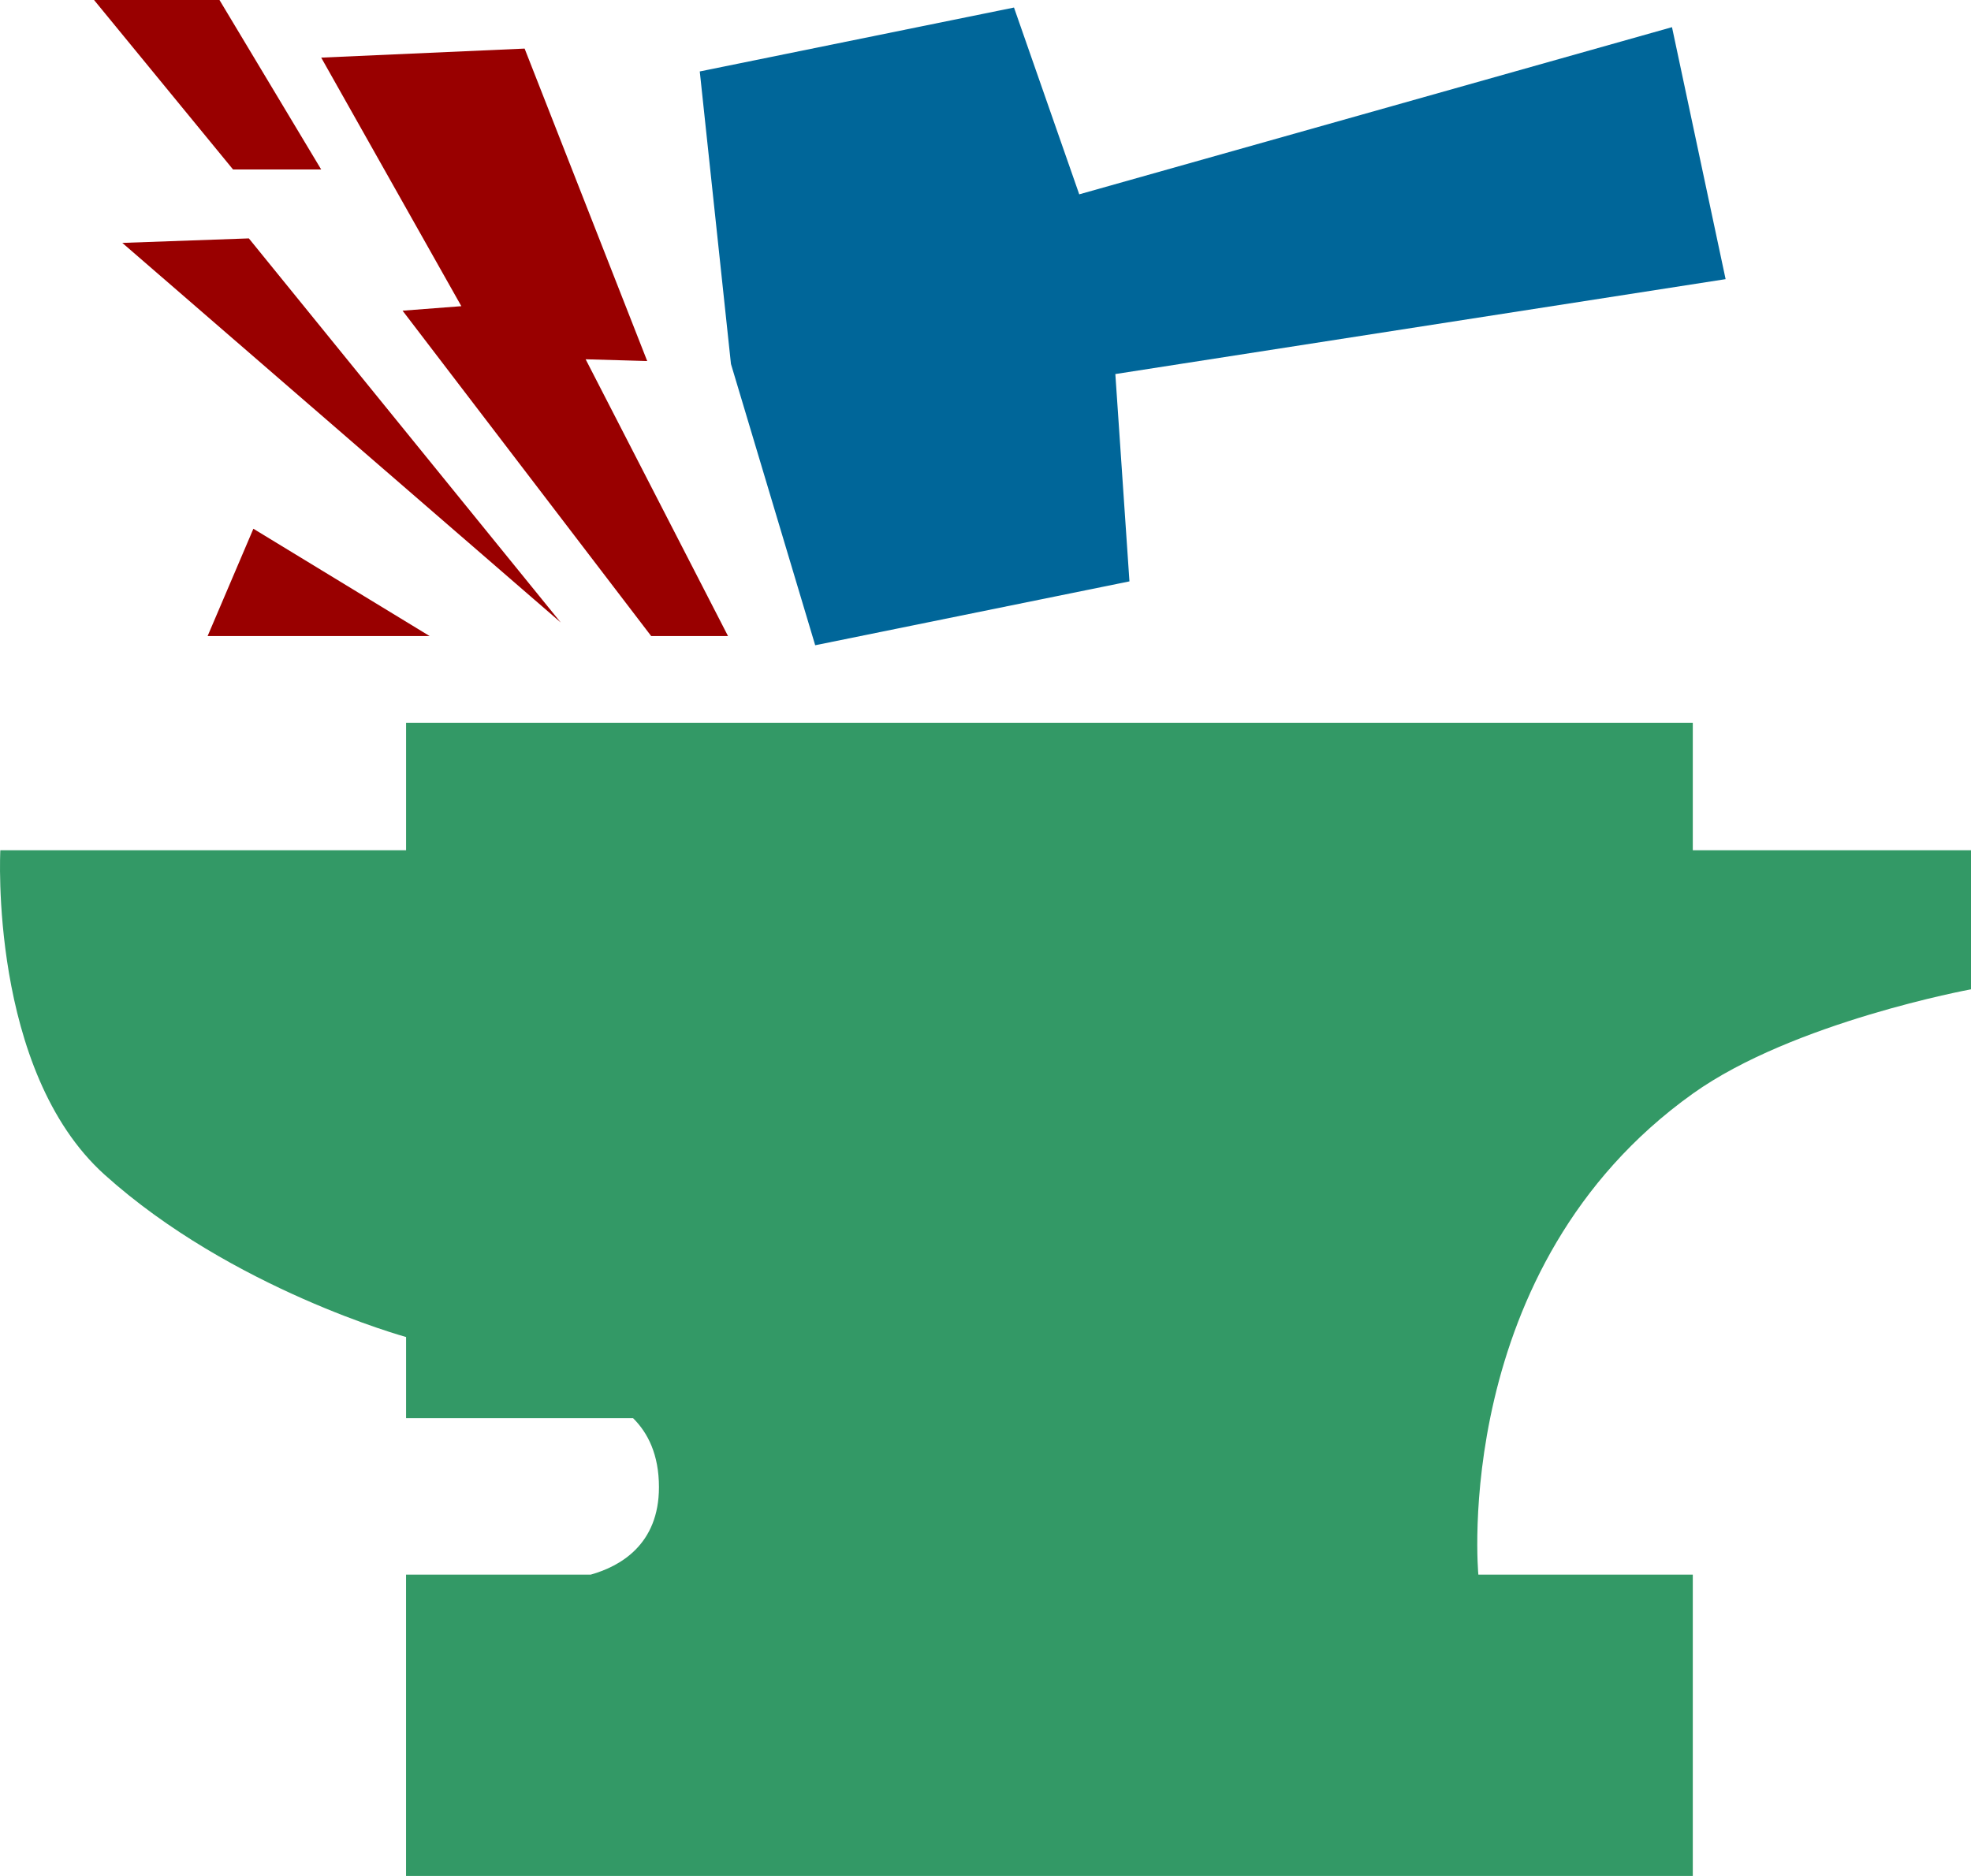
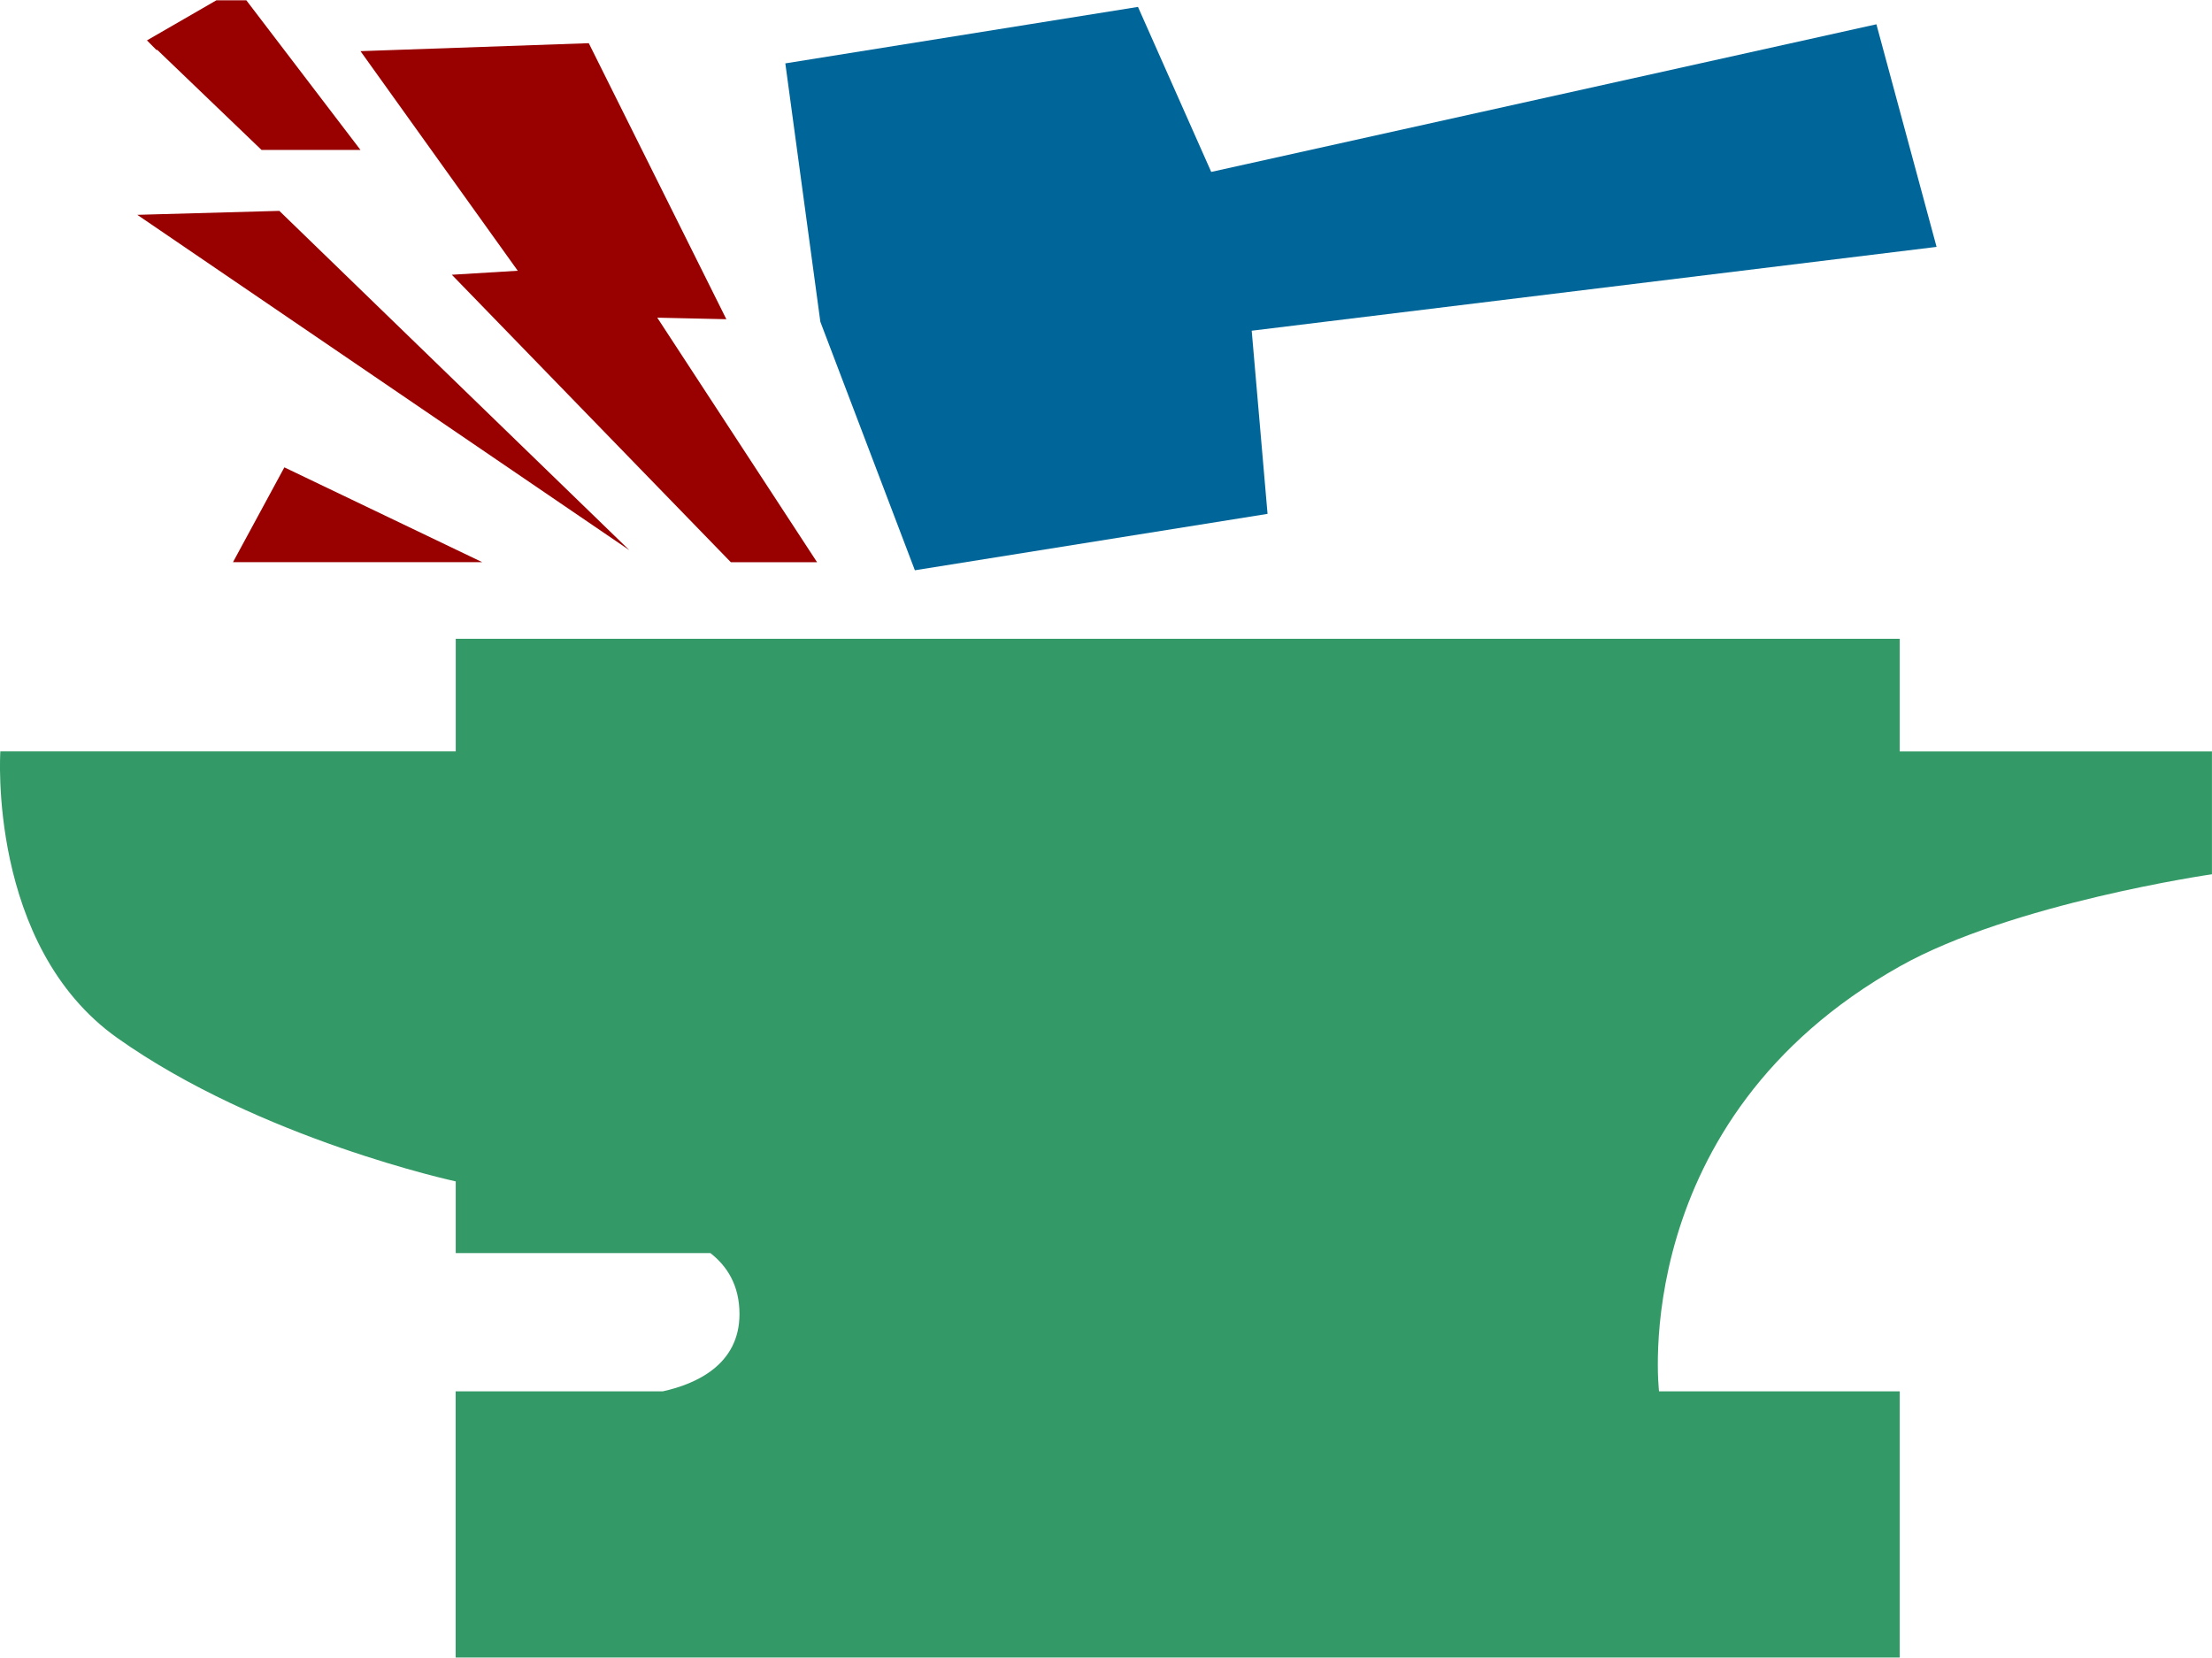
- <svg xmlns="http://www.w3.org/2000/svg" viewBox="0 0 72.675 69.185" width="72.675" height="69.185" id="svg5301" version="1.1">
+ <svg xmlns="http://www.w3.org/2000/svg" viewBox="0 0 180 134.866" width="2in" height="1.499in" id="svg5301" version="1.1">
  <defs id="defs5307" />
-   <g id="g5919">
-     <path style="fill:#339966;fill-opacity:1" id="path5861" d="m 62.417,31.357 0,-4.702 -47.444,0 0,4.702 -14.961,0 c 0,0 -0.427,8.122 3.847,11.968 4.69,4.222 11.114,5.984 11.114,5.984 l 0,2.992 8.369,0 c 0.545,0.539 0.955,1.341 0.955,2.546 0,2.117 -1.43,2.92 -2.515,3.225 l -6.81,0 0,11.113 47.445,0 0,-11.113 -7.907,0 c 0,0 -1.07,-11.327 7.906,-17.738 3.698,-2.643 10.259,-3.848 10.259,-3.848 l 0,-5.129 -10.26,0 z" />
-     <path style="fill:#006699;fill-opacity:1" id="path5859" d="m 30.057,23.797 11.588,-2.356 -0.52,-7.646 22.502,-3.5 -1.977,-9.293 -21.856,6.165 -2.406,-6.889 -11.586,2.357 1.15,10.788 3.106,10.374 z" />
-     <g transform="translate(-2.3749439e-4,0)" style="fill:#990000;fill-opacity:1" id="g5863">
-       <path style="fill:#990000;fill-opacity:1" d="m 14.844,11.458 9.167,12 2.833,0 -5.25,-10.208 2.27,0.065 -4.52,-11.523 -7.5,0.333 5.167,9.167 -2.167,0.166 z" id="path5857" />
-       <path style="fill:#990000;fill-opacity:1" d="M 9.176,8.792 4.51,8.958 20.677,22.958 9.176,8.792 Z" id="path5855" />
-       <path style="fill:#990000;fill-opacity:1" d="M 11.843,6.25 8.093,0 3.468,0 l 5.125,6.25 3.25,0 z" id="path5853" />
-       <path style="fill:#990000;fill-opacity:1" d="m 15.843,23.458 -6.5,-3.958 -1.688,3.958 8.188,0 z" id="path5303" />
-     </g>
+   <g id="g4229" transform="matrix(1.846428,0,0,1.846428,22.39945,1.252409)">
+     <path id="path4899" d="m 7.954,27.462 0,4.965 -20.07,0 c 0,0 -0.573,8.573 5.16,12.634 6.291,4.457 14.909,6.318 14.909,6.318 l 0,3.16 11.224,0 c 0.731,0.569 1.282,1.415 1.282,2.688 0,2.235 -1.919,3.082 -3.375,3.404 l -9.134,0 0,11.734 63.642,0 0,-11.734 -10.608,0 c 0,0 -1.434,-11.958 10.606,-18.727 4.96,-2.79 13.762,-4.062 13.762,-4.062 l 0,-5.414 -13.76,0 0,-4.965 -63.64,0 z" style="display:inline;opacity:1;fill:#339966;fill-opacity:1;fill-rule:nonzero;stroke:none;stroke-width:1;stroke-linecap:round;stroke-linejoin:round;stroke-miterlimit:4;stroke-dasharray:none;stroke-opacity:1" />
+     <path id="path4891" d="M 38.021,-0.386 22.479,2.103 24.023,13.493 28.188,24.444 43.731,21.958 43.033,13.886 73.216,10.191 70.564,0.38 41.249,6.887 38.021,-0.386 Z" style="display:inline;opacity:1;fill:#006699;fill-opacity:1;fill-rule:nonzero;stroke:none;stroke-width:1;stroke-linecap:round;stroke-linejoin:round;stroke-miterlimit:4;stroke-dasharray:none;stroke-opacity:1" />
+     <path d="m -2.593,-0.678 -3.062,1.768 0.427,0.431 a 54.097,54.226 0 0 1 0.018,-0.023 l 4.606,4.421 4.36,0 -5.032,-6.597 -1.317,0 z M 13.817,1.213 3.756,1.564 l 6.931,9.679 -2.906,0.176 12.296,12.669 3.8,0 -7.042,-10.777 3.045,0.068 L 13.817,1.213 Z M 0.179,8.604 -6.081,8.778 15.605,23.558 0.179,8.604 Z m 0.222,11.304 -2.264,4.179 10.984,0 -8.72,-4.179 z" style="display:inline;opacity:1;fill:#990000;fill-opacity:1;fill-rule:nonzero;stroke:none;stroke-width:1;stroke-linecap:round;stroke-linejoin:round;stroke-miterlimit:4;stroke-dasharray:none;stroke-opacity:1" id="path4889" />
  </g>
</svg>
